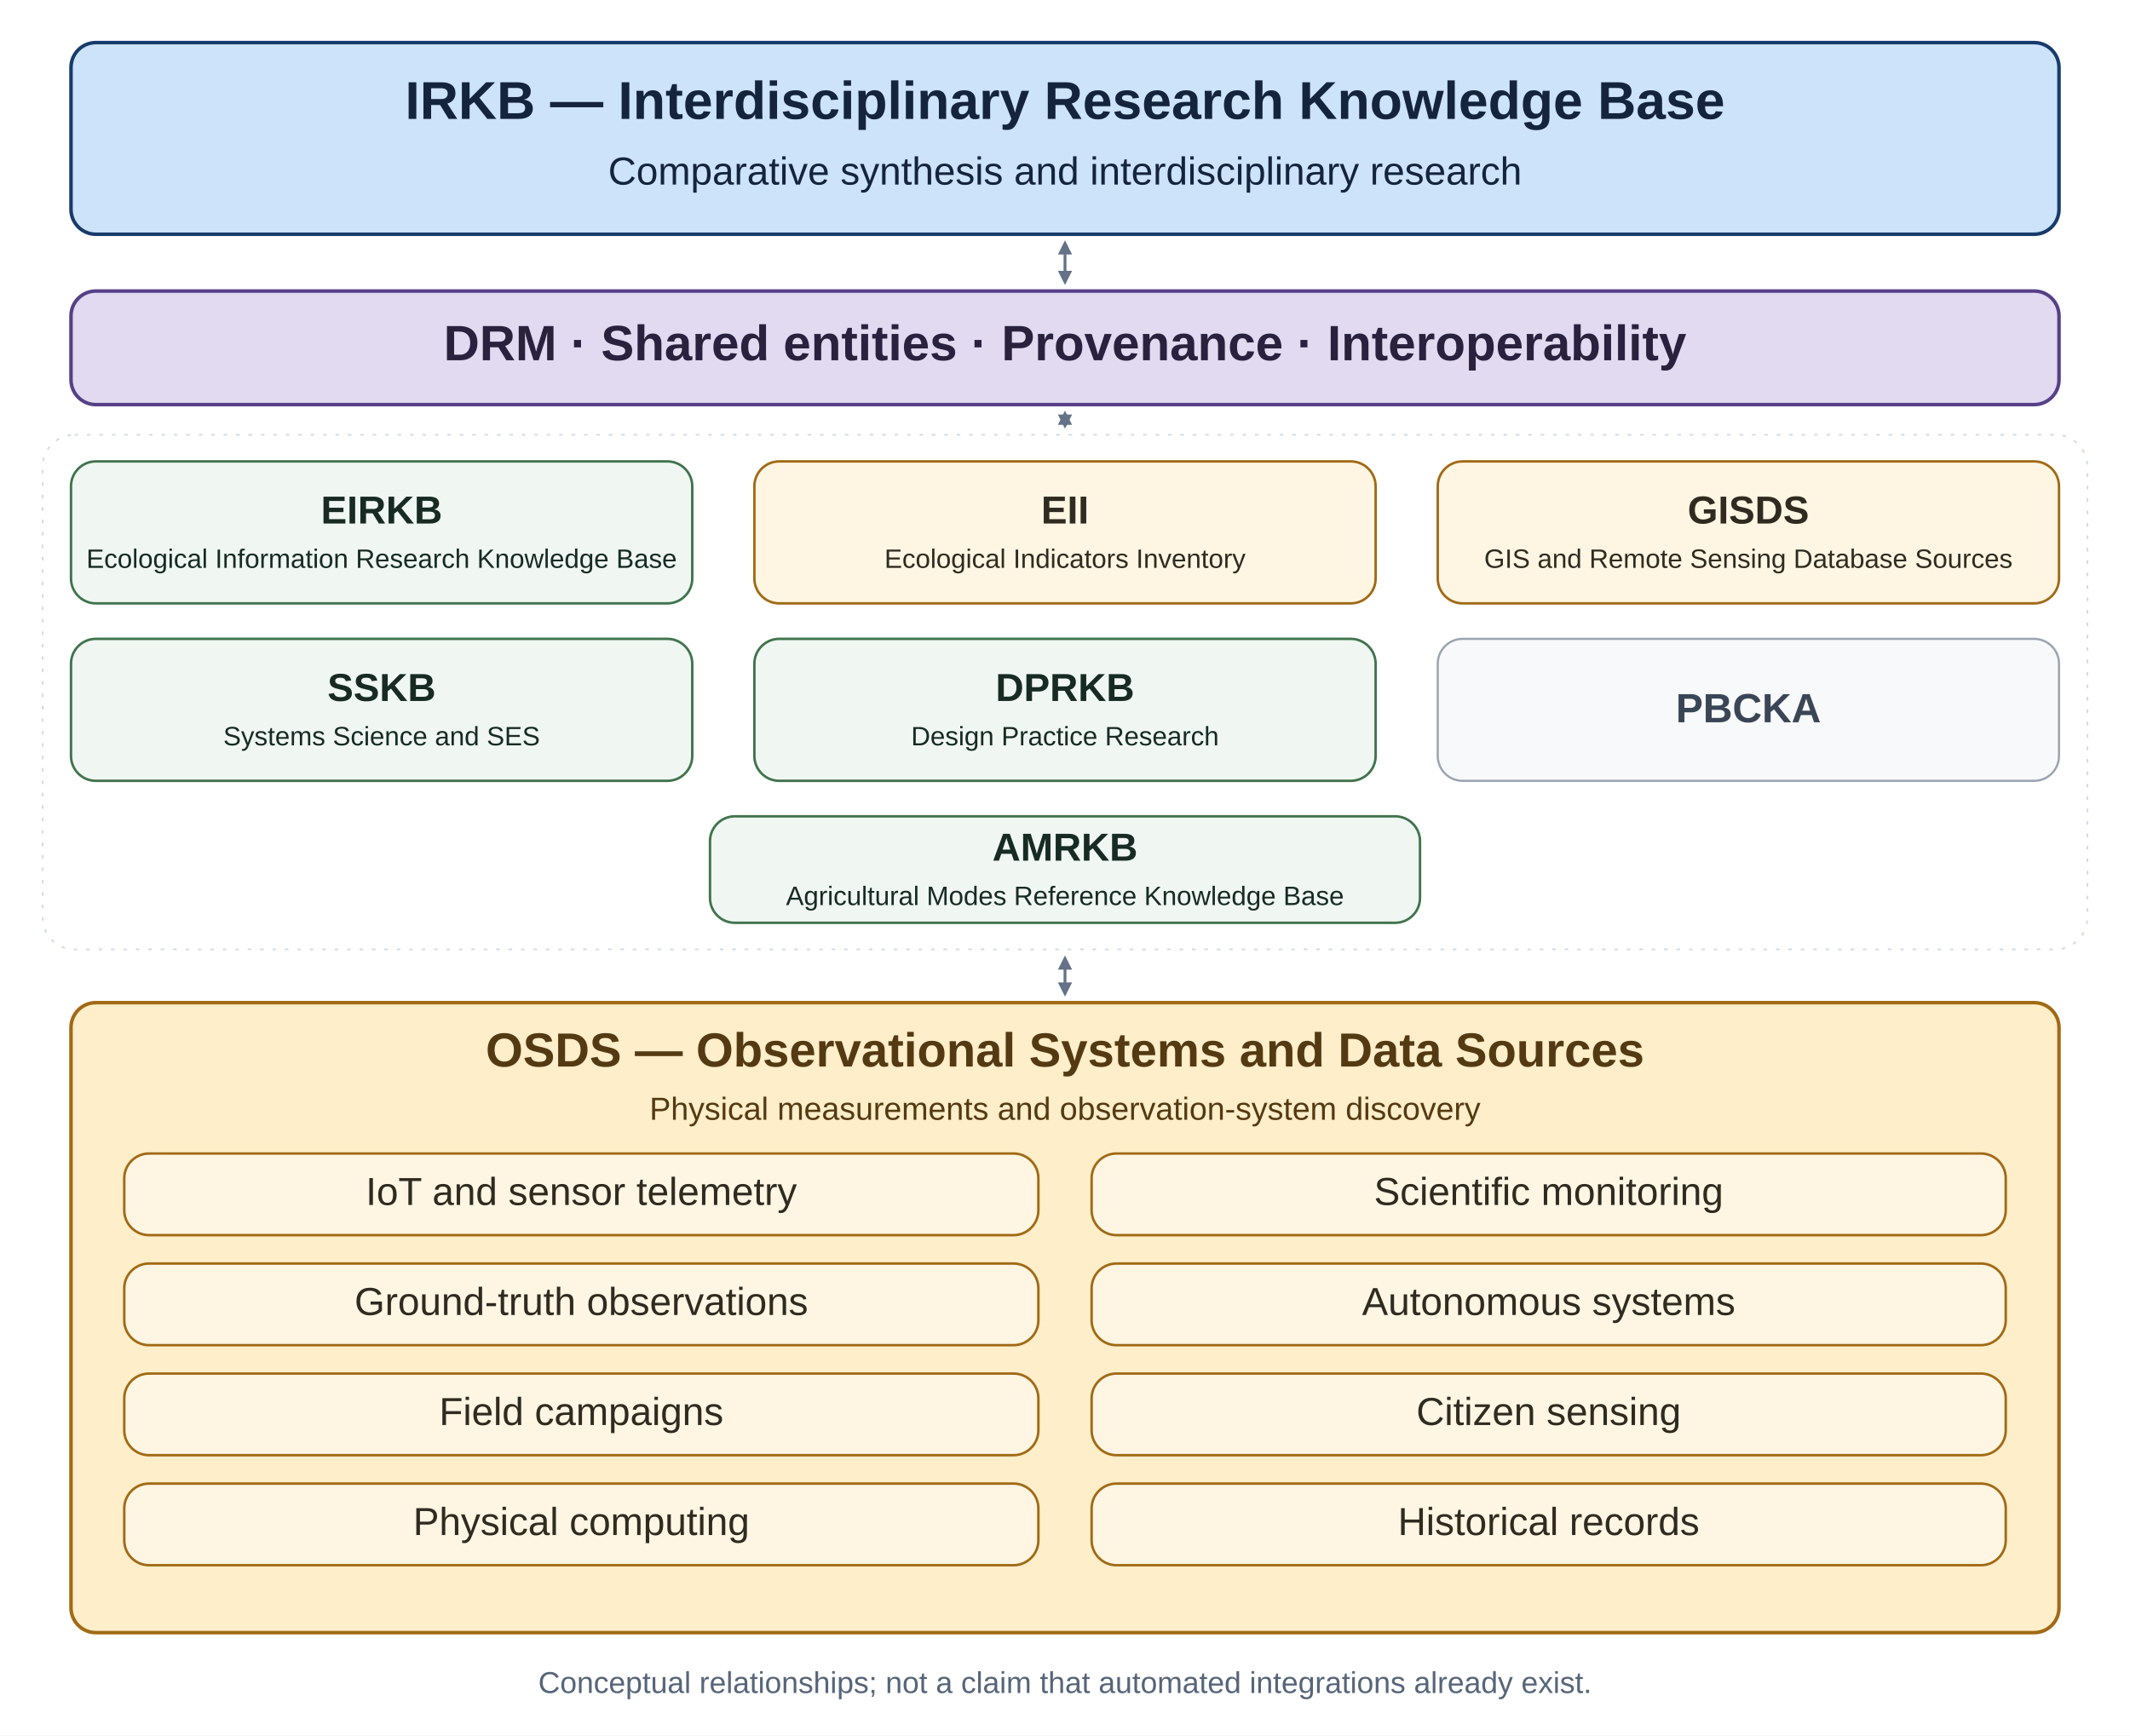
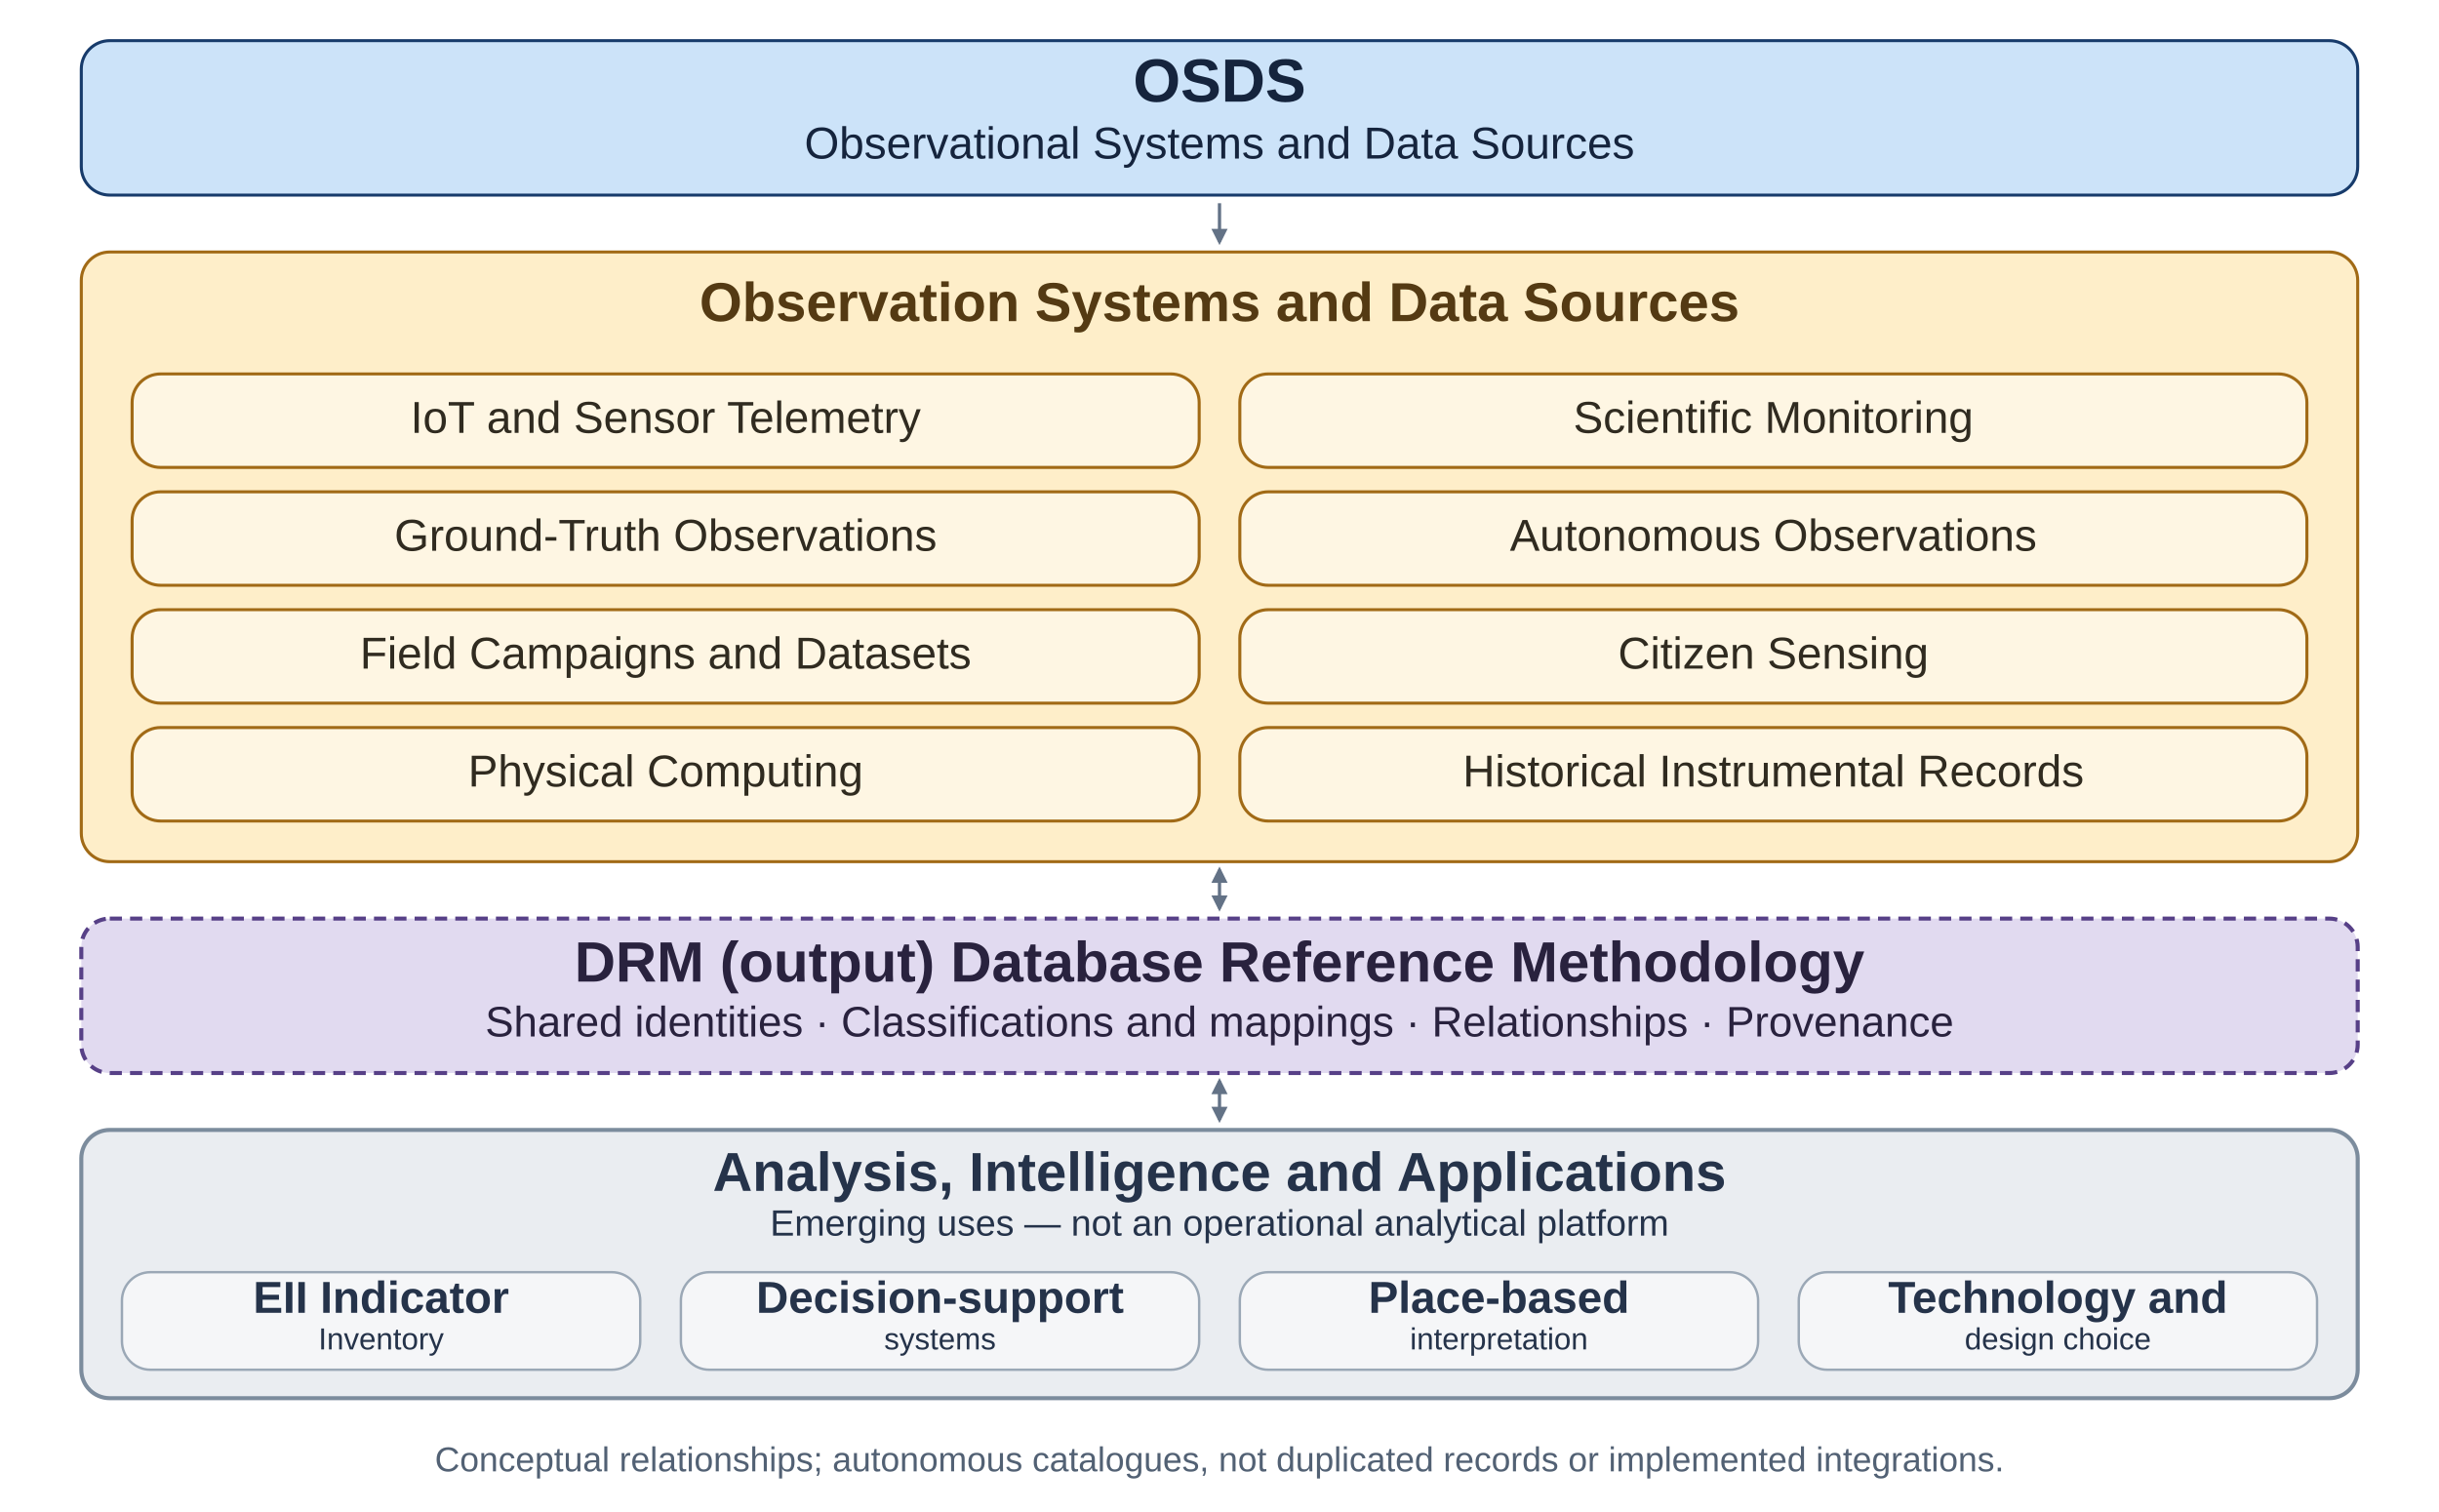
- <svg xmlns="http://www.w3.org/2000/svg" width="1200" height="978" viewBox="0 0 1200 978" role="img" aria-labelledby="title description">
+ <svg xmlns="http://www.w3.org/2000/svg" width="1200" height="744" viewBox="0 0 1200 744" role="img" aria-labelledby="title description">
  <defs>
    <marker id="arrow" viewBox="0 0 10 10" refX="8" refY="5" markerWidth="5" markerHeight="5" orient="auto-start-reverse">
      <path d="M 0 0 L 10 5 L 0 10 z" fill="#637286" />
    </marker>
  </defs>
-   <rect width="1200" height="978" fill="#ffffff" />
+   <rect width="1200" height="744" fill="#ffffff" />
  <g font-family="Arial, Helvetica, sans-serif" text-anchor="middle">
-     <path d="M 600 137 L 600 159" fill="none" stroke="#637286" stroke-width="1.6" marker-end="url(#arrow)" marker-start="url(#arrow)" />
-     <path d="M 600 233 L 600 240" fill="none" stroke="#637286" stroke-width="1.6" marker-end="url(#arrow)" marker-start="url(#arrow)" />
-     <path d="M 600 540 L 600 560" fill="none" stroke="#637286" stroke-width="1.6" marker-end="url(#arrow)" marker-start="url(#arrow)" />
-     <rect x="40" y="24" width="1120" height="108" rx="14" fill="#cce3f9" stroke="#173b6b" stroke-width="2" />
-     <text x="600" y="67" font-size="30" font-weight="600" fill="#15243d">IRKB — Interdisciplinary Research Knowledge Base</text>
-     <text x="600" y="104" font-size="22" font-weight="400" fill="#15243d">Comparative synthesis and interdisciplinary research</text>
-     <rect x="40" y="164" width="1120" height="64" rx="14" fill="#e1daf0" stroke="#574087" stroke-width="2" />
-     <text x="600" y="203" font-size="28" font-weight="600" fill="#29223e">DRM · Shared entities · Provenance · Interoperability</text>
-     <rect x="24" y="245" width="1152" height="290" rx="18" fill="none" stroke="#d5dce4" stroke-dasharray="2 5" />
-     <rect x="40" y="260" width="350" height="80" rx="14" fill="#f0f7f2" stroke="#41744d" stroke-width="1.4" />
-     <text x="215" y="295" font-size="22" font-weight="600" fill="#172b24">EIRKB</text>
-     <text x="215" y="320" font-size="15" font-weight="400" fill="#172b24">Ecological Information Research Knowledge Base</text>
-     <rect x="425" y="260" width="350" height="80" rx="14" fill="#fef6e3" stroke="#a16a16" stroke-width="1.4" />
-     <text x="600" y="295" font-size="22" font-weight="600" fill="#302b20">EII</text>
-     <text x="600" y="320" font-size="15" font-weight="400" fill="#302b20">Ecological Indicators Inventory</text>
-     <rect x="810" y="260" width="350" height="80" rx="14" fill="#fef6e3" stroke="#a16a16" stroke-width="1.4" />
-     <text x="985" y="295" font-size="22" font-weight="600" fill="#302b20">GISDS</text>
-     <text x="985" y="320" font-size="15" font-weight="400" fill="#302b20">GIS and Remote Sensing Database Sources</text>
-     <rect x="40" y="360" width="350" height="80" rx="14" fill="#f0f7f2" stroke="#41744d" stroke-width="1.4" />
-     <text x="215" y="395" font-size="22" font-weight="600" fill="#172b24">SSKB</text>
-     <text x="215" y="420" font-size="15" font-weight="400" fill="#172b24">Systems Science and SES</text>
-     <rect x="425" y="360" width="350" height="80" rx="14" fill="#f0f7f2" stroke="#41744d" stroke-width="1.4" />
-     <text x="600" y="395" font-size="22" font-weight="600" fill="#172b24">DPRKB</text>
-     <text x="600" y="420" font-size="15" font-weight="400" fill="#172b24">Design Practice Research</text>
-     <rect x="810" y="360" width="350" height="80" rx="14" fill="#f8f9fa" stroke="#99a4b0" stroke-width="1.2" />
-     <text x="985" y="407" font-size="23" font-weight="600" fill="#3a4656">PBCKA</text>
-     <rect x="400" y="460" width="400" height="60" rx="14" fill="#f0f7f2" stroke="#41744d" stroke-width="1.4" />
-     <text x="600" y="485" font-size="22" font-weight="600" fill="#172b24">AMRKB</text>
-     <text x="600" y="510" font-size="15" font-weight="400" fill="#172b24">Agricultural Modes Reference Knowledge Base</text>
-     <rect x="40" y="565" width="1120" height="355" rx="14" fill="#feeec9" stroke="#a16a16" stroke-width="2" />
-     <text x="600" y="601" font-size="27" font-weight="600" fill="#543a13">OSDS — Observational Systems and Data Sources</text>
-     <text x="600" y="631" font-size="18" font-weight="400" fill="#543a13">Physical measurements and observation-system discovery</text>
-     <rect x="70" y="650" width="515" height="46" rx="14" fill="#fef6e3" stroke="#a16a16" stroke-width="1.4" />
-     <text x="327.5" y="679" font-size="22" font-weight="400" fill="#302b20">IoT and sensor telemetry</text>
-     <rect x="615" y="650" width="515" height="46" rx="14" fill="#fef6e3" stroke="#a16a16" stroke-width="1.4" />
-     <text x="872.5" y="679" font-size="22" font-weight="400" fill="#302b20">Scientific monitoring</text>
-     <rect x="70" y="712" width="515" height="46" rx="14" fill="#fef6e3" stroke="#a16a16" stroke-width="1.4" />
-     <text x="327.5" y="741" font-size="22" font-weight="400" fill="#302b20">Ground-truth observations</text>
-     <rect x="615" y="712" width="515" height="46" rx="14" fill="#fef6e3" stroke="#a16a16" stroke-width="1.4" />
-     <text x="872.5" y="741" font-size="22" font-weight="400" fill="#302b20">Autonomous systems</text>
-     <rect x="70" y="774" width="515" height="46" rx="14" fill="#fef6e3" stroke="#a16a16" stroke-width="1.4" />
-     <text x="327.5" y="803" font-size="22" font-weight="400" fill="#302b20">Field campaigns</text>
-     <rect x="615" y="774" width="515" height="46" rx="14" fill="#fef6e3" stroke="#a16a16" stroke-width="1.4" />
-     <text x="872.5" y="803" font-size="22" font-weight="400" fill="#302b20">Citizen sensing</text>
-     <rect x="70" y="836" width="515" height="46" rx="14" fill="#fef6e3" stroke="#a16a16" stroke-width="1.4" />
-     <text x="327.5" y="865" font-size="22" font-weight="400" fill="#302b20">Physical computing</text>
-     <rect x="615" y="836" width="515" height="46" rx="14" fill="#fef6e3" stroke="#a16a16" stroke-width="1.4" />
-     <text x="872.5" y="865" font-size="22" font-weight="400" fill="#302b20">Historical records</text>
-     <text x="600" y="954" font-size="17" fill="#566579">Conceptual relationships; not a claim that automated integrations already exist.</text>
+     <path d="M 600 100 L 600 119" fill="none" stroke="#637286" stroke-width="1.6" marker-end="url(#arrow)" />
+     <path d="M 600 428 L 600 447" fill="none" stroke="#637286" stroke-width="1.6" marker-end="url(#arrow)" marker-start="url(#arrow)" />
+     <path d="M 600 532 L 600 551" fill="none" stroke="#637286" stroke-width="1.6" marker-end="url(#arrow)" marker-start="url(#arrow)" />
+     <rect x="40" y="20" width="1120" height="76" rx="14" fill="#cce3f9" stroke="#173b6b" stroke-width="1.5" />
+     <text x="600" y="50" font-size="30" font-weight="600" fill="#15243d">OSDS</text>
+     <text x="600" y="78" font-size="22" font-weight="400" fill="#15243d">Observational Systems and Data Sources</text>
+     <rect x="40" y="124" width="1120" height="300" rx="14" fill="#feeec9" stroke="#a16a16" stroke-width="1.5" />
+     <text x="600" y="158" font-size="27" font-weight="600" fill="#543a13">Observation Systems and Data Sources</text>
+     <rect x="65" y="184" width="525" height="46" rx="14" fill="#fef6e3" stroke="#a16a16" stroke-width="1.5" />
+     <text x="327.5" y="213" font-size="22" font-weight="400" fill="#302b20">IoT and Sensor Telemetry</text>
+     <rect x="610" y="184" width="525" height="46" rx="14" fill="#fef6e3" stroke="#a16a16" stroke-width="1.5" />
+     <text x="872.5" y="213" font-size="22" font-weight="400" fill="#302b20">Scientific Monitoring</text>
+     <rect x="65" y="242" width="525" height="46" rx="14" fill="#fef6e3" stroke="#a16a16" stroke-width="1.5" />
+     <text x="327.5" y="271" font-size="22" font-weight="400" fill="#302b20">Ground-Truth Observations</text>
+     <rect x="610" y="242" width="525" height="46" rx="14" fill="#fef6e3" stroke="#a16a16" stroke-width="1.5" />
+     <text x="872.5" y="271" font-size="22" font-weight="400" fill="#302b20">Autonomous Observations</text>
+     <rect x="65" y="300" width="525" height="46" rx="14" fill="#fef6e3" stroke="#a16a16" stroke-width="1.5" />
+     <text x="327.5" y="329" font-size="22" font-weight="400" fill="#302b20">Field Campaigns and Datasets</text>
+     <rect x="610" y="300" width="525" height="46" rx="14" fill="#fef6e3" stroke="#a16a16" stroke-width="1.5" />
+     <text x="872.5" y="329" font-size="22" font-weight="400" fill="#302b20">Citizen Sensing</text>
+     <rect x="65" y="358" width="525" height="46" rx="14" fill="#fef6e3" stroke="#a16a16" stroke-width="1.5" />
+     <text x="327.5" y="387" font-size="22" font-weight="400" fill="#302b20">Physical Computing</text>
+     <rect x="610" y="358" width="525" height="46" rx="14" fill="#fef6e3" stroke="#a16a16" stroke-width="1.5" />
+     <text x="872.5" y="387" font-size="22" font-weight="400" fill="#302b20">Historical Instrumental Records</text>
+     <rect x="40" y="452" width="1120" height="76" rx="14" fill="#e1daf0" stroke="#574087" stroke-width="2" stroke-dasharray="6 4" />
+     <text x="600" y="483" font-size="28" font-weight="600" fill="#29223e">DRM (output) Database Reference Methodology</text>
+     <text x="600" y="510" font-size="21" font-weight="400" fill="#29223e">Shared identities · Classifications and mappings · Relationships · Provenance</text>
+     <rect x="40" y="556" width="1120" height="132" rx="14" fill="#eaedf1" stroke="#7c8c9d" stroke-width="2" />
+     <text x="600" y="586" font-size="27" font-weight="600" fill="#25334a">Analysis, Intelligence and Applications</text>
+     <text x="600" y="608" font-size="18" font-weight="400" fill="#25334a">Emerging uses — not an operational analytical platform</text>
+     <rect x="60" y="626" width="255" height="48" rx="14" fill="#f5f6f8" stroke="#9ba8b6" stroke-width="1.2" />
+     <text x="187.5" y="646" font-size="22" font-weight="600" fill="#25334a">EII Indicator</text>
+     <text x="187.5" y="664" font-size="15" font-weight="400" fill="#25334a">Inventory</text>
+     <rect x="335" y="626" width="255" height="48" rx="14" fill="#f5f6f8" stroke="#9ba8b6" stroke-width="1.2" />
+     <text x="462.5" y="646" font-size="22" font-weight="600" fill="#25334a">Decision-support</text>
+     <text x="462.5" y="664" font-size="15" font-weight="400" fill="#25334a">systems</text>
+     <rect x="610" y="626" width="255" height="48" rx="14" fill="#f5f6f8" stroke="#9ba8b6" stroke-width="1.2" />
+     <text x="737.5" y="646" font-size="22" font-weight="600" fill="#25334a">Place-based</text>
+     <text x="737.5" y="664" font-size="15" font-weight="400" fill="#25334a">interpretation</text>
+     <rect x="885" y="626" width="255" height="48" rx="14" fill="#f5f6f8" stroke="#9ba8b6" stroke-width="1.2" />
+     <text x="1012.5" y="646" font-size="22" font-weight="600" fill="#25334a">Technology and</text>
+     <text x="1012.5" y="664" font-size="15" font-weight="400" fill="#25334a">design choice</text>
+     <text x="600" y="724" font-size="17" fill="#526174">Conceptual relationships; autonomous catalogues, not duplicated records or implemented integrations.</text>
  </g>
</svg>
